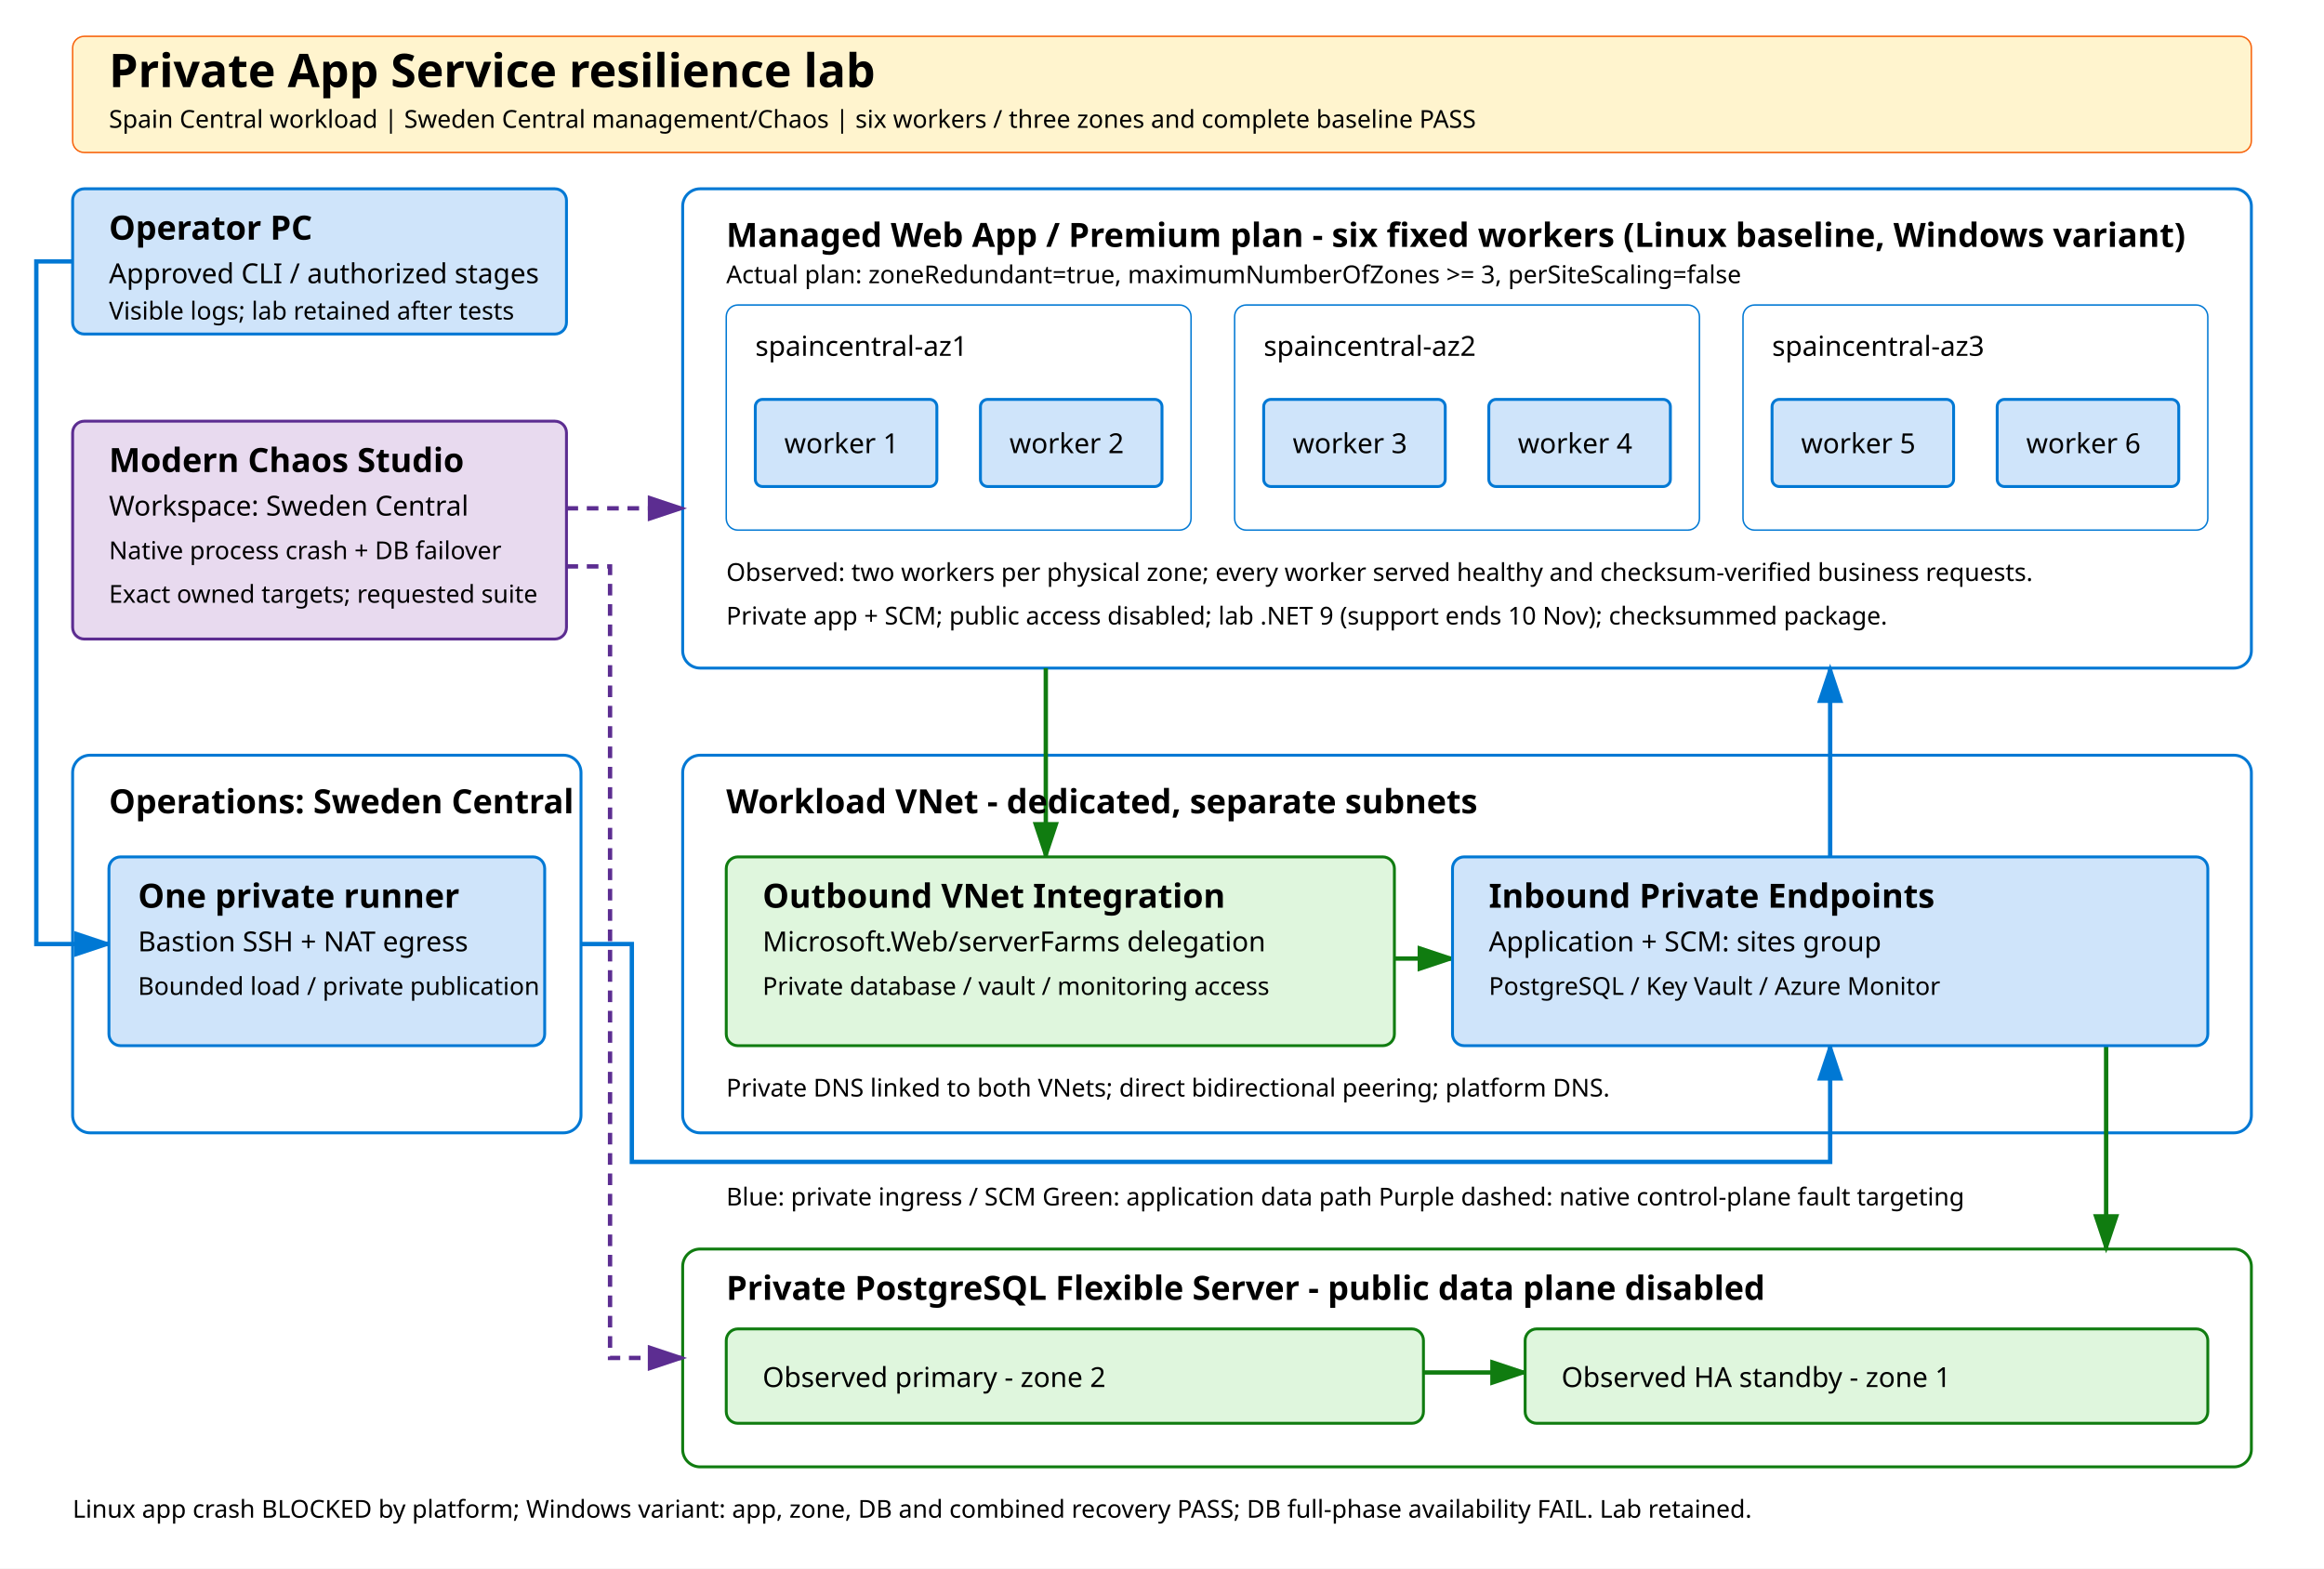
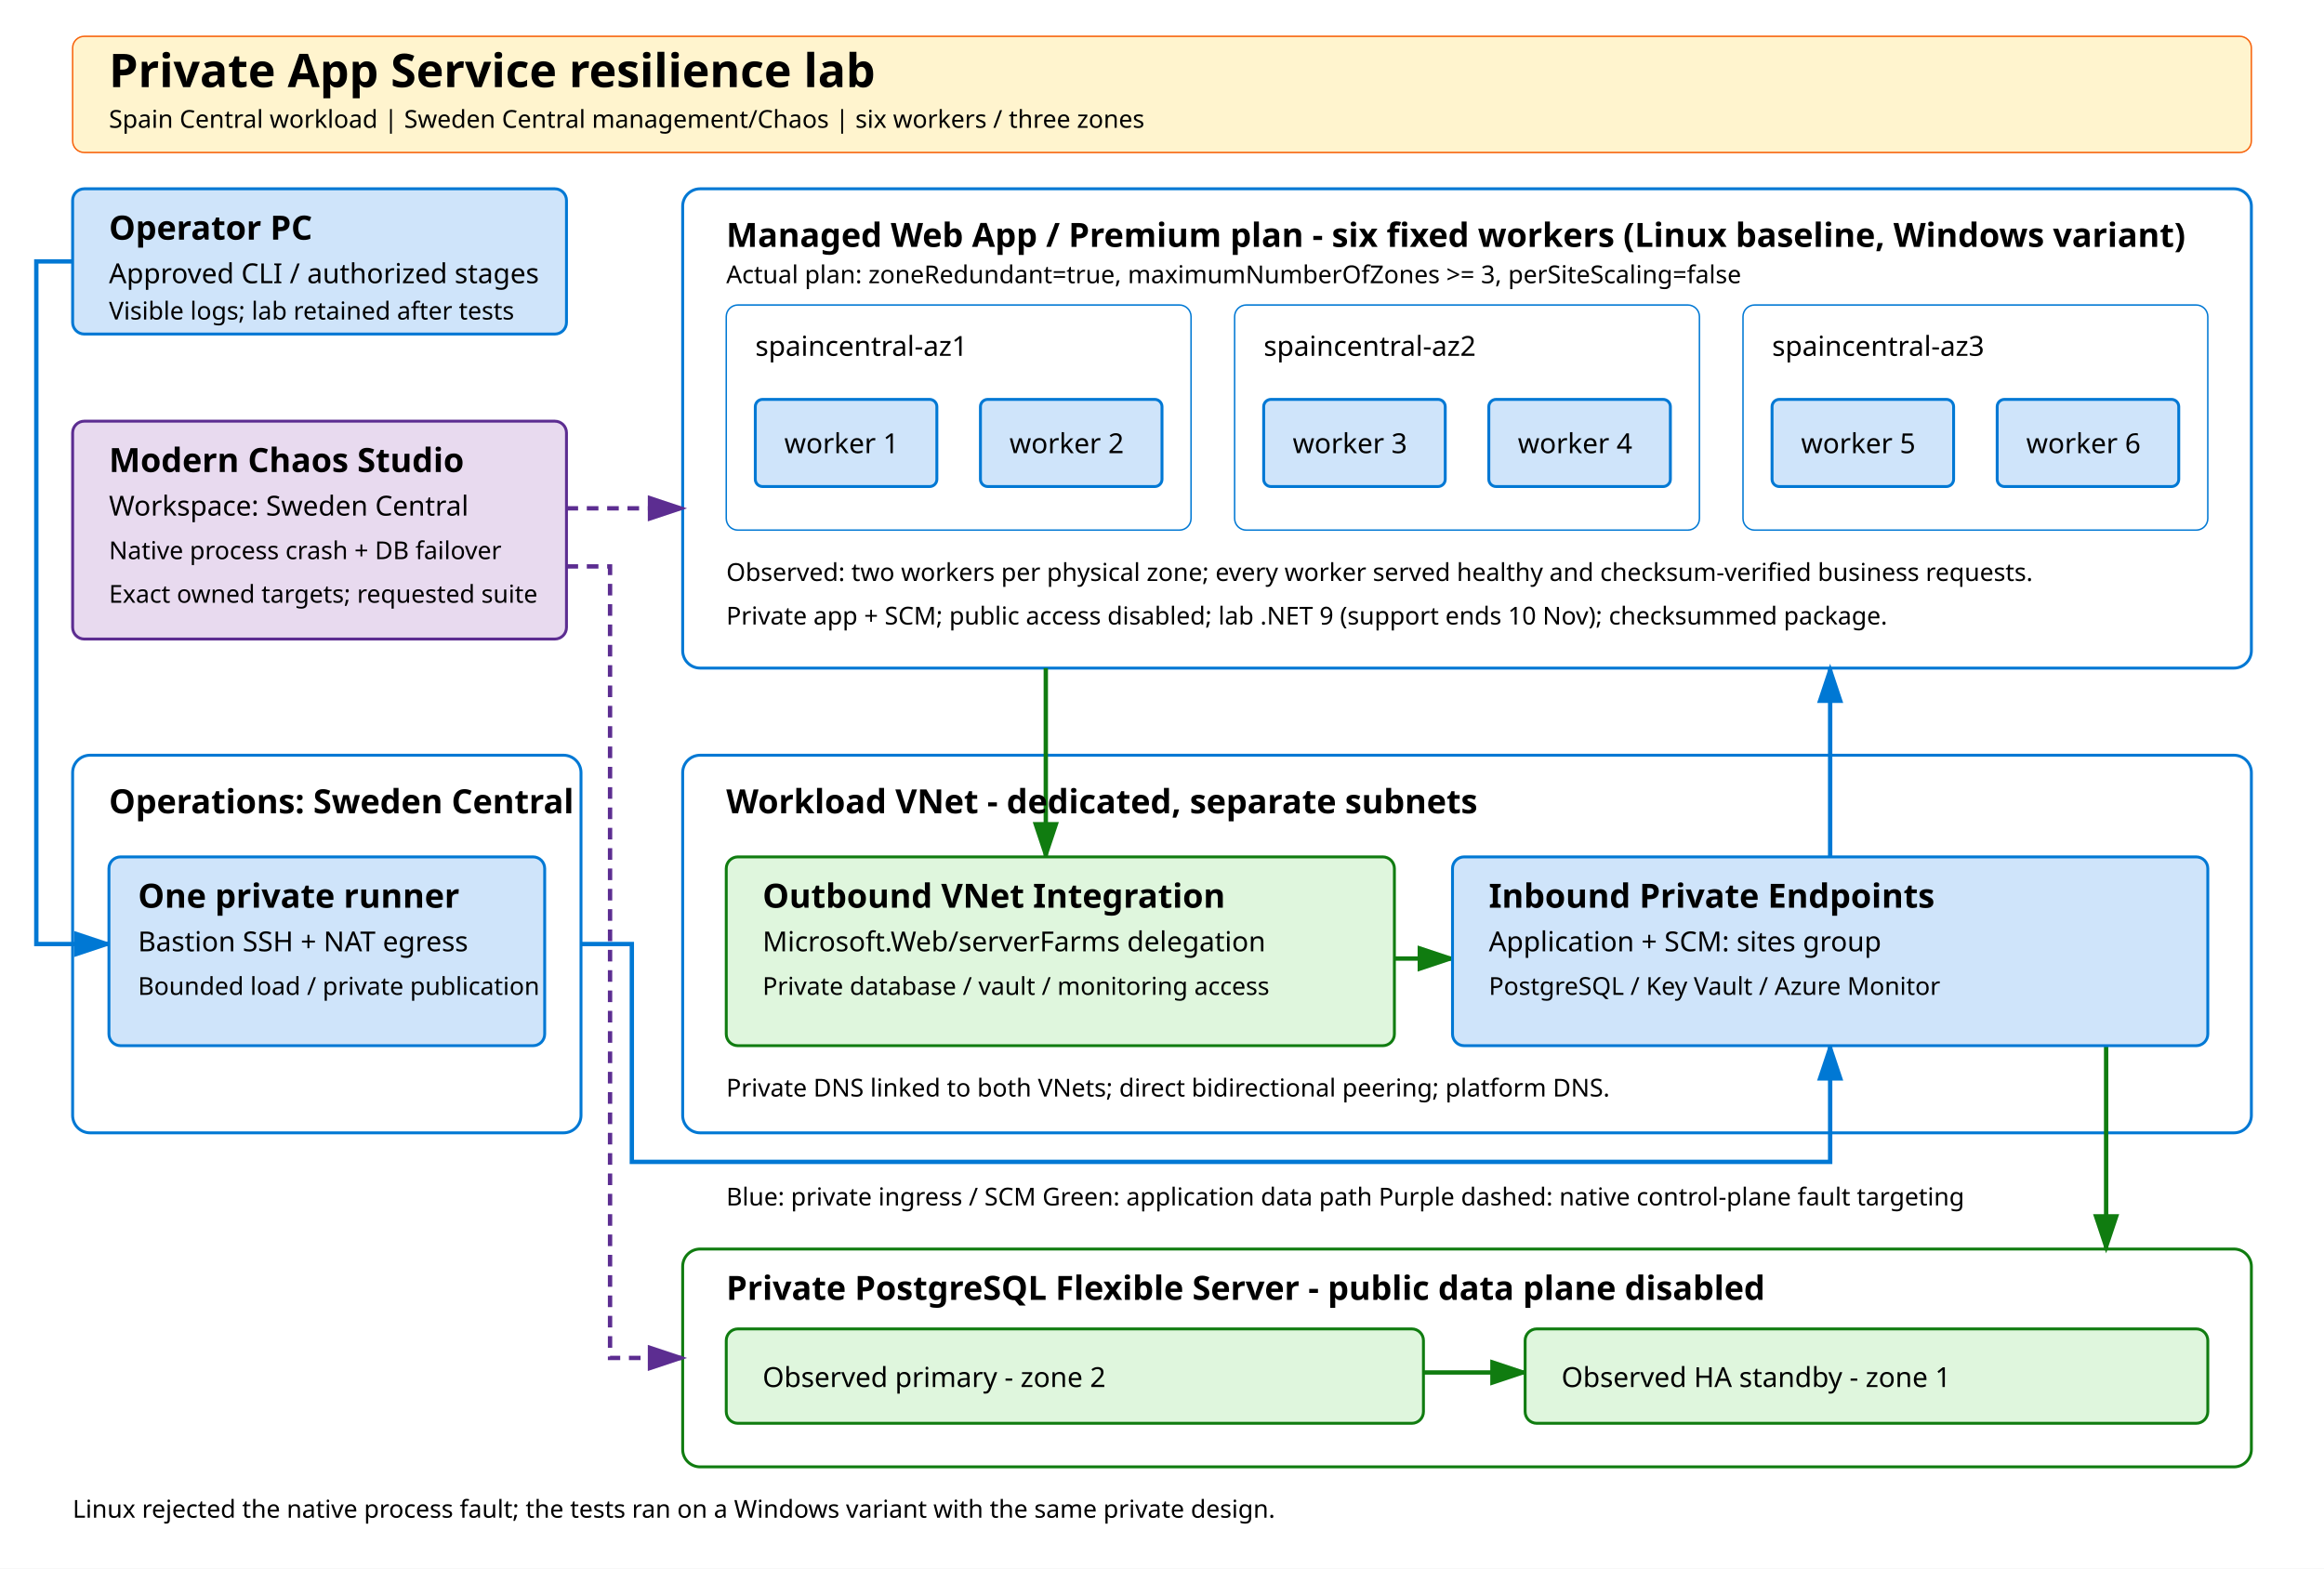
<svg xmlns="http://www.w3.org/2000/svg" width="1600" height="1080" viewBox="0 0 1600 1080">
  <defs>
    <marker id="arrow-blue" markerWidth="10" markerHeight="10" refX="8" refY="3" orient="auto" markerUnits="strokeWidth">
      <path d="M0,0 L0,6 L9,3 z" fill="#0078d4" />
    </marker>
    <marker id="arrow-green" markerWidth="10" markerHeight="10" refX="8" refY="3" orient="auto" markerUnits="strokeWidth">
      <path d="M0,0 L0,6 L9,3 z" fill="#107c10" />
    </marker>
    <marker id="arrow-purple" markerWidth="10" markerHeight="10" refX="8" refY="3" orient="auto" markerUnits="strokeWidth">
      <path d="M0,0 L0,6 L9,3 z" fill="#5c2d91" />
    </marker>
    <style>text { font-family: Segoe UI, sans-serif; fill: #000; font-size: 19px } .title { font-size: 32px; font-weight: 600 } .heading { font-size: 23px; font-weight: 600 } .small { font-size: 17px } .boundary { fill: none; stroke: #0078d4; stroke-width: 2 } .node { fill: #cfe4fa; stroke: #0078d4; stroke-width: 2 } .data { fill: #dff6dd; stroke: #107c10; stroke-width: 2 }</style>
  </defs>
  <g id="background">
    <rect width="1600" height="1080" fill="#fff" />
  </g>
  <g id="boundaries">
    <rect x="470" y="130" width="1080" height="330" rx="12" class="boundary" />
    <rect x="50" y="520" width="350" height="260" rx="12" class="boundary" />
    <rect x="470" y="520" width="1080" height="260" rx="12" class="boundary" />
    <rect x="470" y="860" width="1080" height="150" rx="12" fill="none" stroke="#107c10" stroke-width="2" />
  </g>
  <g id="connectors" fill="none" stroke-width="3">
    <path d="M50 180 H25 V650 H75" stroke="#0078d4" marker-end="url(#arrow-blue)" />
    <path d="M400 650 H435 V800 H1260 V720" stroke="#0078d4" marker-end="url(#arrow-blue)" />
    <path d="M1260 590 V460" stroke="#0078d4" marker-end="url(#arrow-blue)" />
    <path d="M720 460 V590" stroke="#107c10" marker-end="url(#arrow-green)" />
    <path d="M960 660 H1000" stroke="#107c10" marker-end="url(#arrow-green)" />
    <path d="M1450 720 V860" stroke="#107c10" marker-end="url(#arrow-green)" />
    <path d="M390 350 H470" stroke="#5c2d91" stroke-dasharray="8 6" marker-end="url(#arrow-purple)" />
    <path d="M390 390 H420 V935 H470" stroke="#5c2d91" stroke-dasharray="8 6" marker-end="url(#arrow-purple)" />
    <path d="M980 945 H1050" stroke="#107c10" marker-end="url(#arrow-green)" />
  </g>
  <g id="components">
    <rect x="50" y="130" width="340" height="100" rx="8" class="node" />
    <rect x="50" y="290" width="340" height="150" rx="8" fill="#e8daef" stroke="#5c2d91" stroke-width="2" />
    <rect x="75" y="590" width="300" height="130" rx="8" class="node" />
    <rect x="500" y="210" width="320" height="155" rx="8" fill="none" stroke="#0078d4" />
    <rect x="850" y="210" width="320" height="155" rx="8" fill="none" stroke="#0078d4" />
    <rect x="1200" y="210" width="320" height="155" rx="8" fill="none" stroke="#0078d4" />
    <rect x="520" y="275" width="125" height="60" rx="5" class="node" />
    <rect x="675" y="275" width="125" height="60" rx="5" class="node" />
    <rect x="870" y="275" width="125" height="60" rx="5" class="node" />
    <rect x="1025" y="275" width="125" height="60" rx="5" class="node" />
    <rect x="1220" y="275" width="125" height="60" rx="5" class="node" />
    <rect x="1375" y="275" width="125" height="60" rx="5" class="node" />
    <rect x="500" y="590" width="460" height="130" rx="8" class="data" />
    <rect x="1000" y="590" width="520" height="130" rx="8" class="node" />
    <rect x="500" y="915" width="480" height="65" rx="8" class="data" />
    <rect x="1050" y="915" width="470" height="65" rx="8" class="data" />
    <rect x="50" y="25" width="1500" height="80" rx="8" fill="#fff4ce" stroke="#f7630c" />
  </g>
  <g id="labels">
    <text x="75" y="60" class="title">Private App Service resilience lab</text>
-     <text x="75" y="88" class="small">Spain Central workload | Sweden Central management/Chaos | six workers / three zones and complete baseline PASS</text>
+     <text x="75" y="88" class="small">Spain Central workload | Sweden Central management/Chaos | six workers / three zones</text>
    <text x="75" y="165" class="heading">Operator PC</text>
    <text x="75" y="195">Approved CLI / authorized stages</text>
    <text x="75" y="220" class="small">Visible logs; lab retained after tests</text>
    <text x="75" y="325" class="heading">Modern Chaos Studio</text>
    <text x="75" y="355">Workspace: Sweden Central</text>
    <text x="75" y="385" class="small">Native process crash + DB failover</text>
    <text x="75" y="415" class="small">Exact owned targets; requested suite</text>
    <text x="500" y="170" class="heading">Managed Web App / Premium plan - six fixed workers (Linux baseline, Windows variant)</text>
    <text x="500" y="195" class="small">Actual plan: zoneRedundant=true, maximumNumberOfZones &gt;= 3, perSiteScaling=false</text>
    <text x="520" y="245">spaincentral-az1</text>
    <text x="870" y="245">spaincentral-az2</text>
    <text x="1220" y="245">spaincentral-az3</text>
    <text x="540" y="312">worker 1</text>
    <text x="695" y="312">worker 2</text>
    <text x="890" y="312">worker 3</text>
    <text x="1045" y="312">worker 4</text>
    <text x="1240" y="312">worker 5</text>
    <text x="1395" y="312">worker 6</text>
    <text x="500" y="400" class="small">Observed: two workers per physical zone; every worker served healthy and checksum-verified business requests.</text>
    <text x="500" y="430" class="small">Private app + SCM; public access disabled; lab .NET 9 (support ends 10 Nov); checksummed package.</text>
    <text x="75" y="560" class="heading">Operations: Sweden Central</text>
    <text x="95" y="625" class="heading">One private runner</text>
    <text x="95" y="655">Bastion SSH + NAT egress</text>
    <text x="95" y="685" class="small">Bounded load / private publication</text>
    <text x="500" y="560" class="heading">Workload VNet - dedicated, separate subnets</text>
    <text x="525" y="625" class="heading">Outbound VNet Integration</text>
    <text x="525" y="655">Microsoft.Web/serverFarms delegation</text>
    <text x="525" y="685" class="small">Private database / vault / monitoring access</text>
    <text x="1025" y="625" class="heading">Inbound Private Endpoints</text>
    <text x="1025" y="655">Application + SCM: sites group</text>
    <text x="1025" y="685" class="small">PostgreSQL / Key Vault / Azure Monitor</text>
    <text x="500" y="755" class="small">Private DNS linked to both VNets; direct bidirectional peering; platform DNS.</text>
    <text x="500" y="830" class="small">Blue: private ingress / SCM     Green: application data path     Purple dashed: native control-plane fault targeting</text>
    <text x="500" y="895" class="heading">Private PostgreSQL Flexible Server - public data plane disabled</text>
    <text x="525" y="955">Observed primary - zone 2</text>
    <text x="1075" y="955">Observed HA standby - zone 1</text>
-     <text x="50" y="1045" class="small">Linux app crash BLOCKED by platform; Windows variant: app, zone, DB and combined recovery PASS; DB full-phase availability FAIL. Lab retained.</text>
+     <text x="50" y="1045" class="small">Linux rejected the native process fault; the tests ran on a Windows variant with the same private design.</text>
  </g>
</svg>
